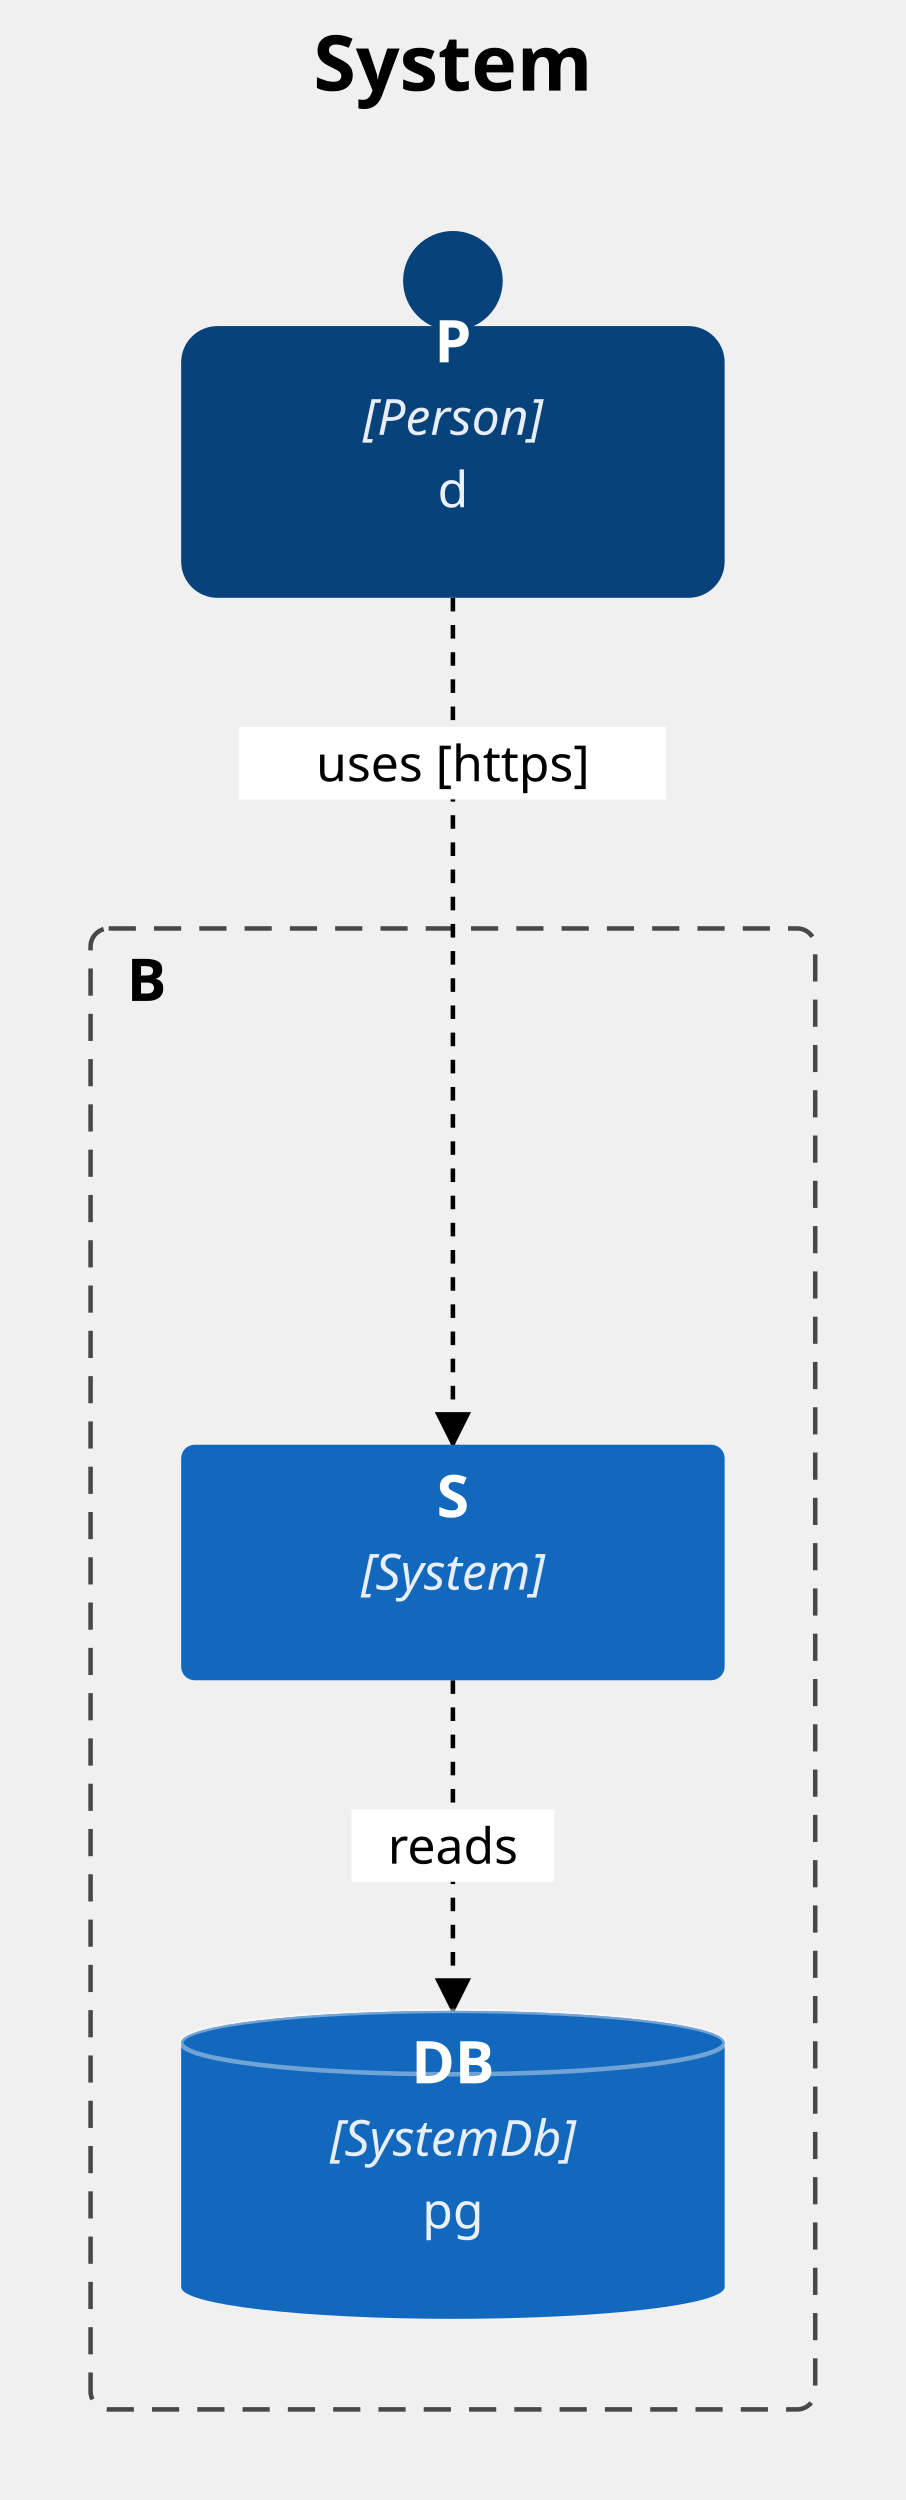
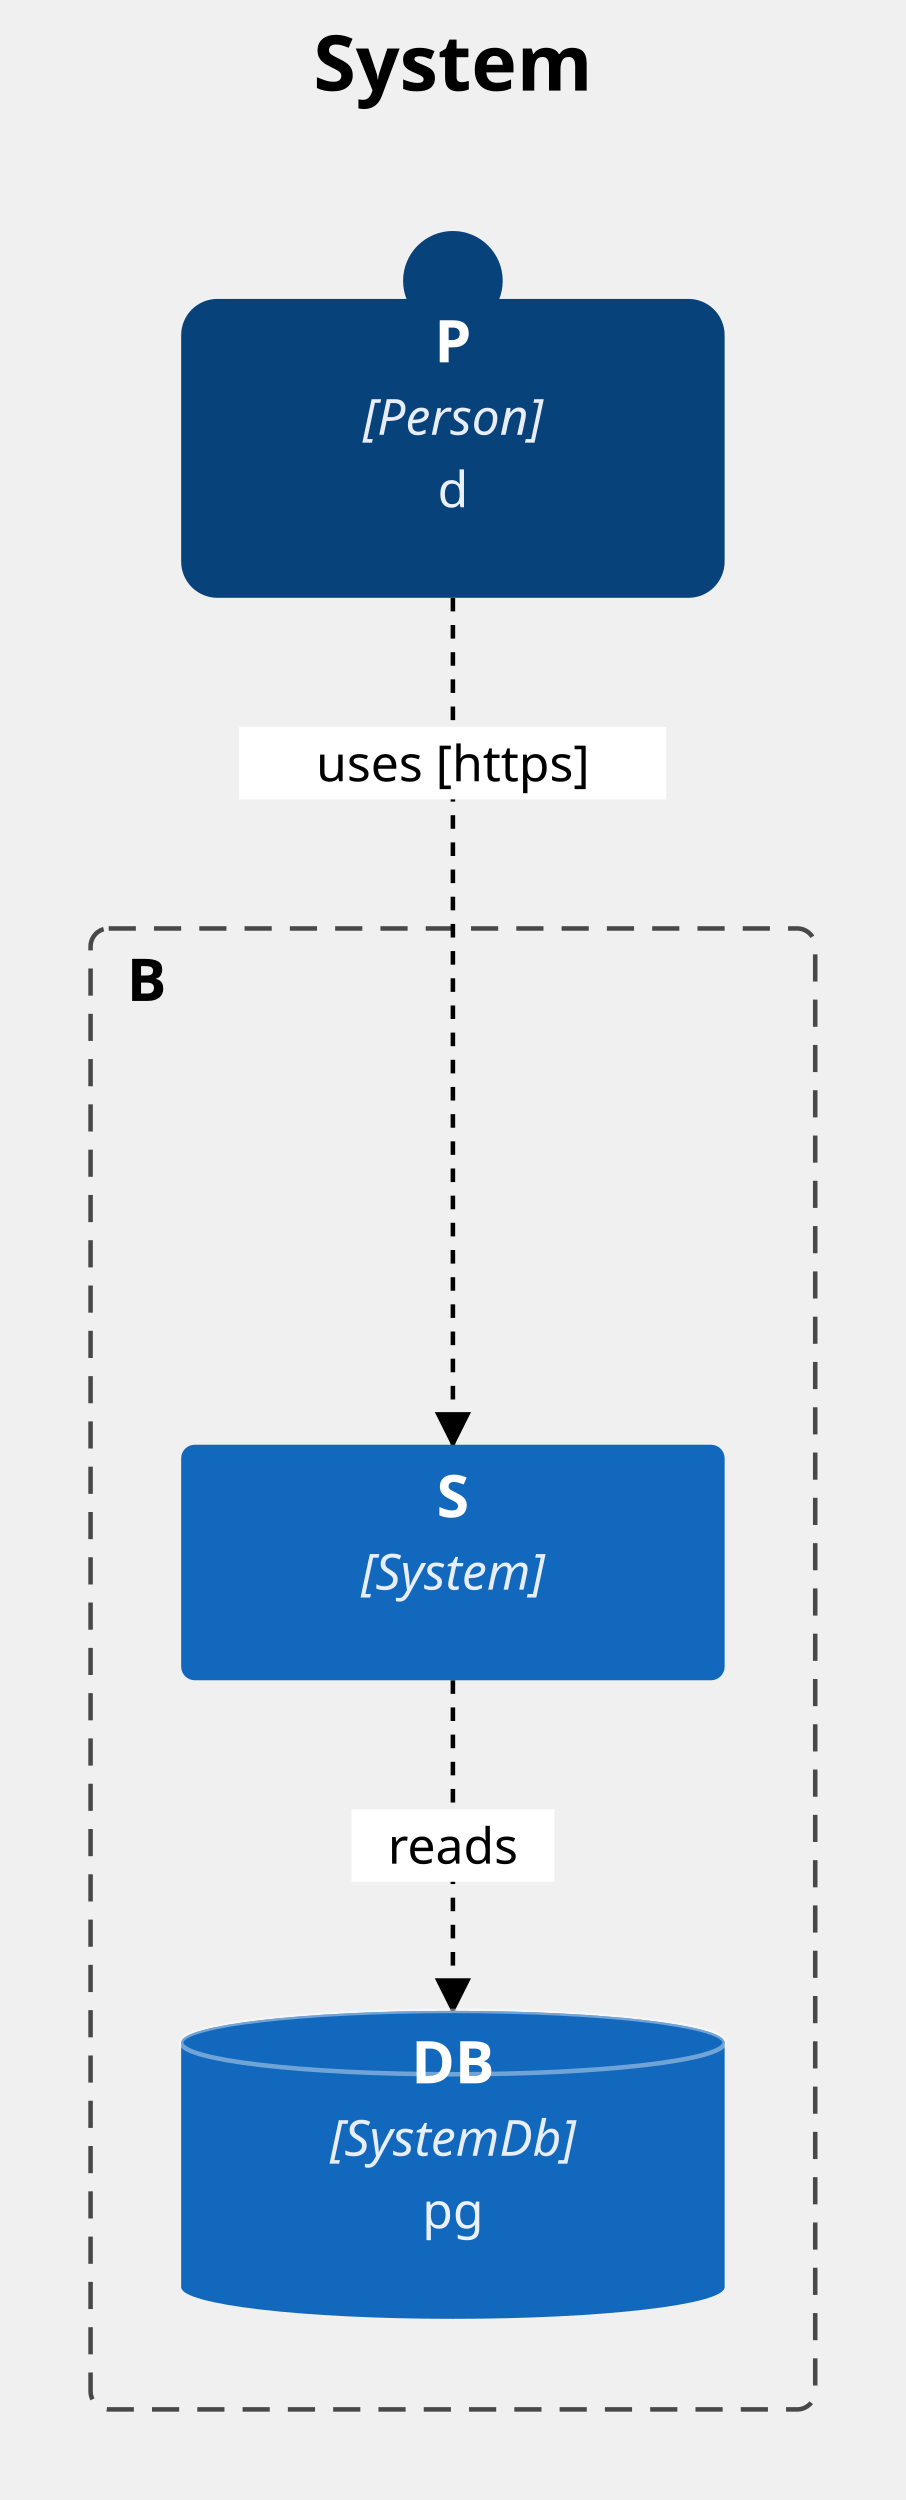
<svg xmlns="http://www.w3.org/2000/svg" viewBox="0 0 200 552" width="200" height="552" style="font-family:sans-serif;font-size:13px">
  <defs>
    <marker id="mmd-c4-arrow" viewBox="0 0 10 10" refX="9" refY="5" markerWidth="8" markerHeight="8" orient="auto-start-reverse">
      <path d="M 0 0 L 10 5 L 0 10 z" fill="currentColor" />
    </marker>
  </defs>
  <text x="100.0" y="20" text-anchor="middle" font-weight="bold" font-size="17" fill="currentColor">System</text>
  <rect x="20.0" y="205.0" width="160.0" height="327.0" fill="none" stroke="currentColor" stroke-dasharray="6 4" rx="4" opacity="0.7" />
  <text x="28.0" y="221.0" font-weight="600" fill="currentColor">B</text>
  <path d="M 100.0 132.0 C 100.0 144.5 100.0 144.5 100.0 157.0 C 100.0 168.5 100.0 168.5 100.0 180.0 C 100.0 192.5 100.0 192.5 100.0 205.0 C 100.0 233.0 100.0 233.0 100.0 261.0 C 100.0 273.5 100.0 273.5 100.0 286.0 C 100.0 290.0 100.0 290.0 100.0 294.0 C 100.0 306.5 100.0 306.5 100.0 319.0" fill="none" stroke="currentColor" stroke-dasharray="3 3" marker-end="url(#mmd-c4-arrow)" />
  <rect x="52.8" y="160.5" width="94.3" height="16" fill="var(--surface, #fff)" />
  <text x="100.0" y="172.5" text-anchor="middle" font-size="11" fill="currentColor">uses [https]</text>
  <path d="M 100.0 371.0 C 100.0 383.5 100.0 383.5 100.0 396.0 C 100.0 407.5 100.0 407.5 100.0 419.0 C 100.0 431.5 100.0 431.5 100.0 444.0" fill="none" stroke="currentColor" stroke-dasharray="3 3" marker-end="url(#mmd-c4-arrow)" />
  <rect x="77.6" y="399.5" width="44.8" height="16" fill="var(--surface, #fff)" />
  <text x="100.0" y="411.5" text-anchor="middle" font-size="11" fill="currentColor">reads</text>
  <circle cx="100.0" cy="62.0" r="11" fill="#08427b" />
-   <rect x="40.0" y="72.0" width="120.0" height="60.0" fill="#08427b" rx="8" />
+   <rect x="40.0" y="66.0" width="120.0" height="66.0" fill="#08427b" rx="8" />
  <text x="100.0" y="80.0" text-anchor="middle" font-weight="700" fill="#fff">P</text>
  <text x="100.0" y="96.0" text-anchor="middle" font-size="11" font-style="italic" fill="#e8eef7">[Person]</text>
  <text x="100.0" y="112.0" text-anchor="middle" font-size="11" fill="#eaf1fb">d</text>
  <rect x="40.0" y="319.0" width="120.0" height="52.0" fill="#1168bd" rx="3" />
  <text x="100.0" y="335.0" text-anchor="middle" font-weight="700" fill="#fff">S</text>
  <text x="100.0" y="351.0" text-anchor="middle" font-size="11" font-style="italic" fill="#e8eef7">[System]</text>
  <path d="M 40.0 451.0 L 40.0 505.0 A 60.0 7 0 0 0 160.0 505.0 L 160.0 451.0 A 60.0 7 0 0 0 40.0 451.0 Z" fill="#1168bd" />
  <ellipse cx="100.0" cy="451.0" rx="60.0" ry="7" fill="#1168bd" stroke="#fff" stroke-opacity="0.4" />
  <text x="100.0" y="460.0" text-anchor="middle" font-weight="700" fill="#fff">DB</text>
  <text x="100.0" y="476.0" text-anchor="middle" font-size="11" font-style="italic" fill="#e8eef7">[SystemDb]</text>
  <text x="100.0" y="492.0" text-anchor="middle" font-size="11" fill="#eaf1fb">pg</text>
</svg>
